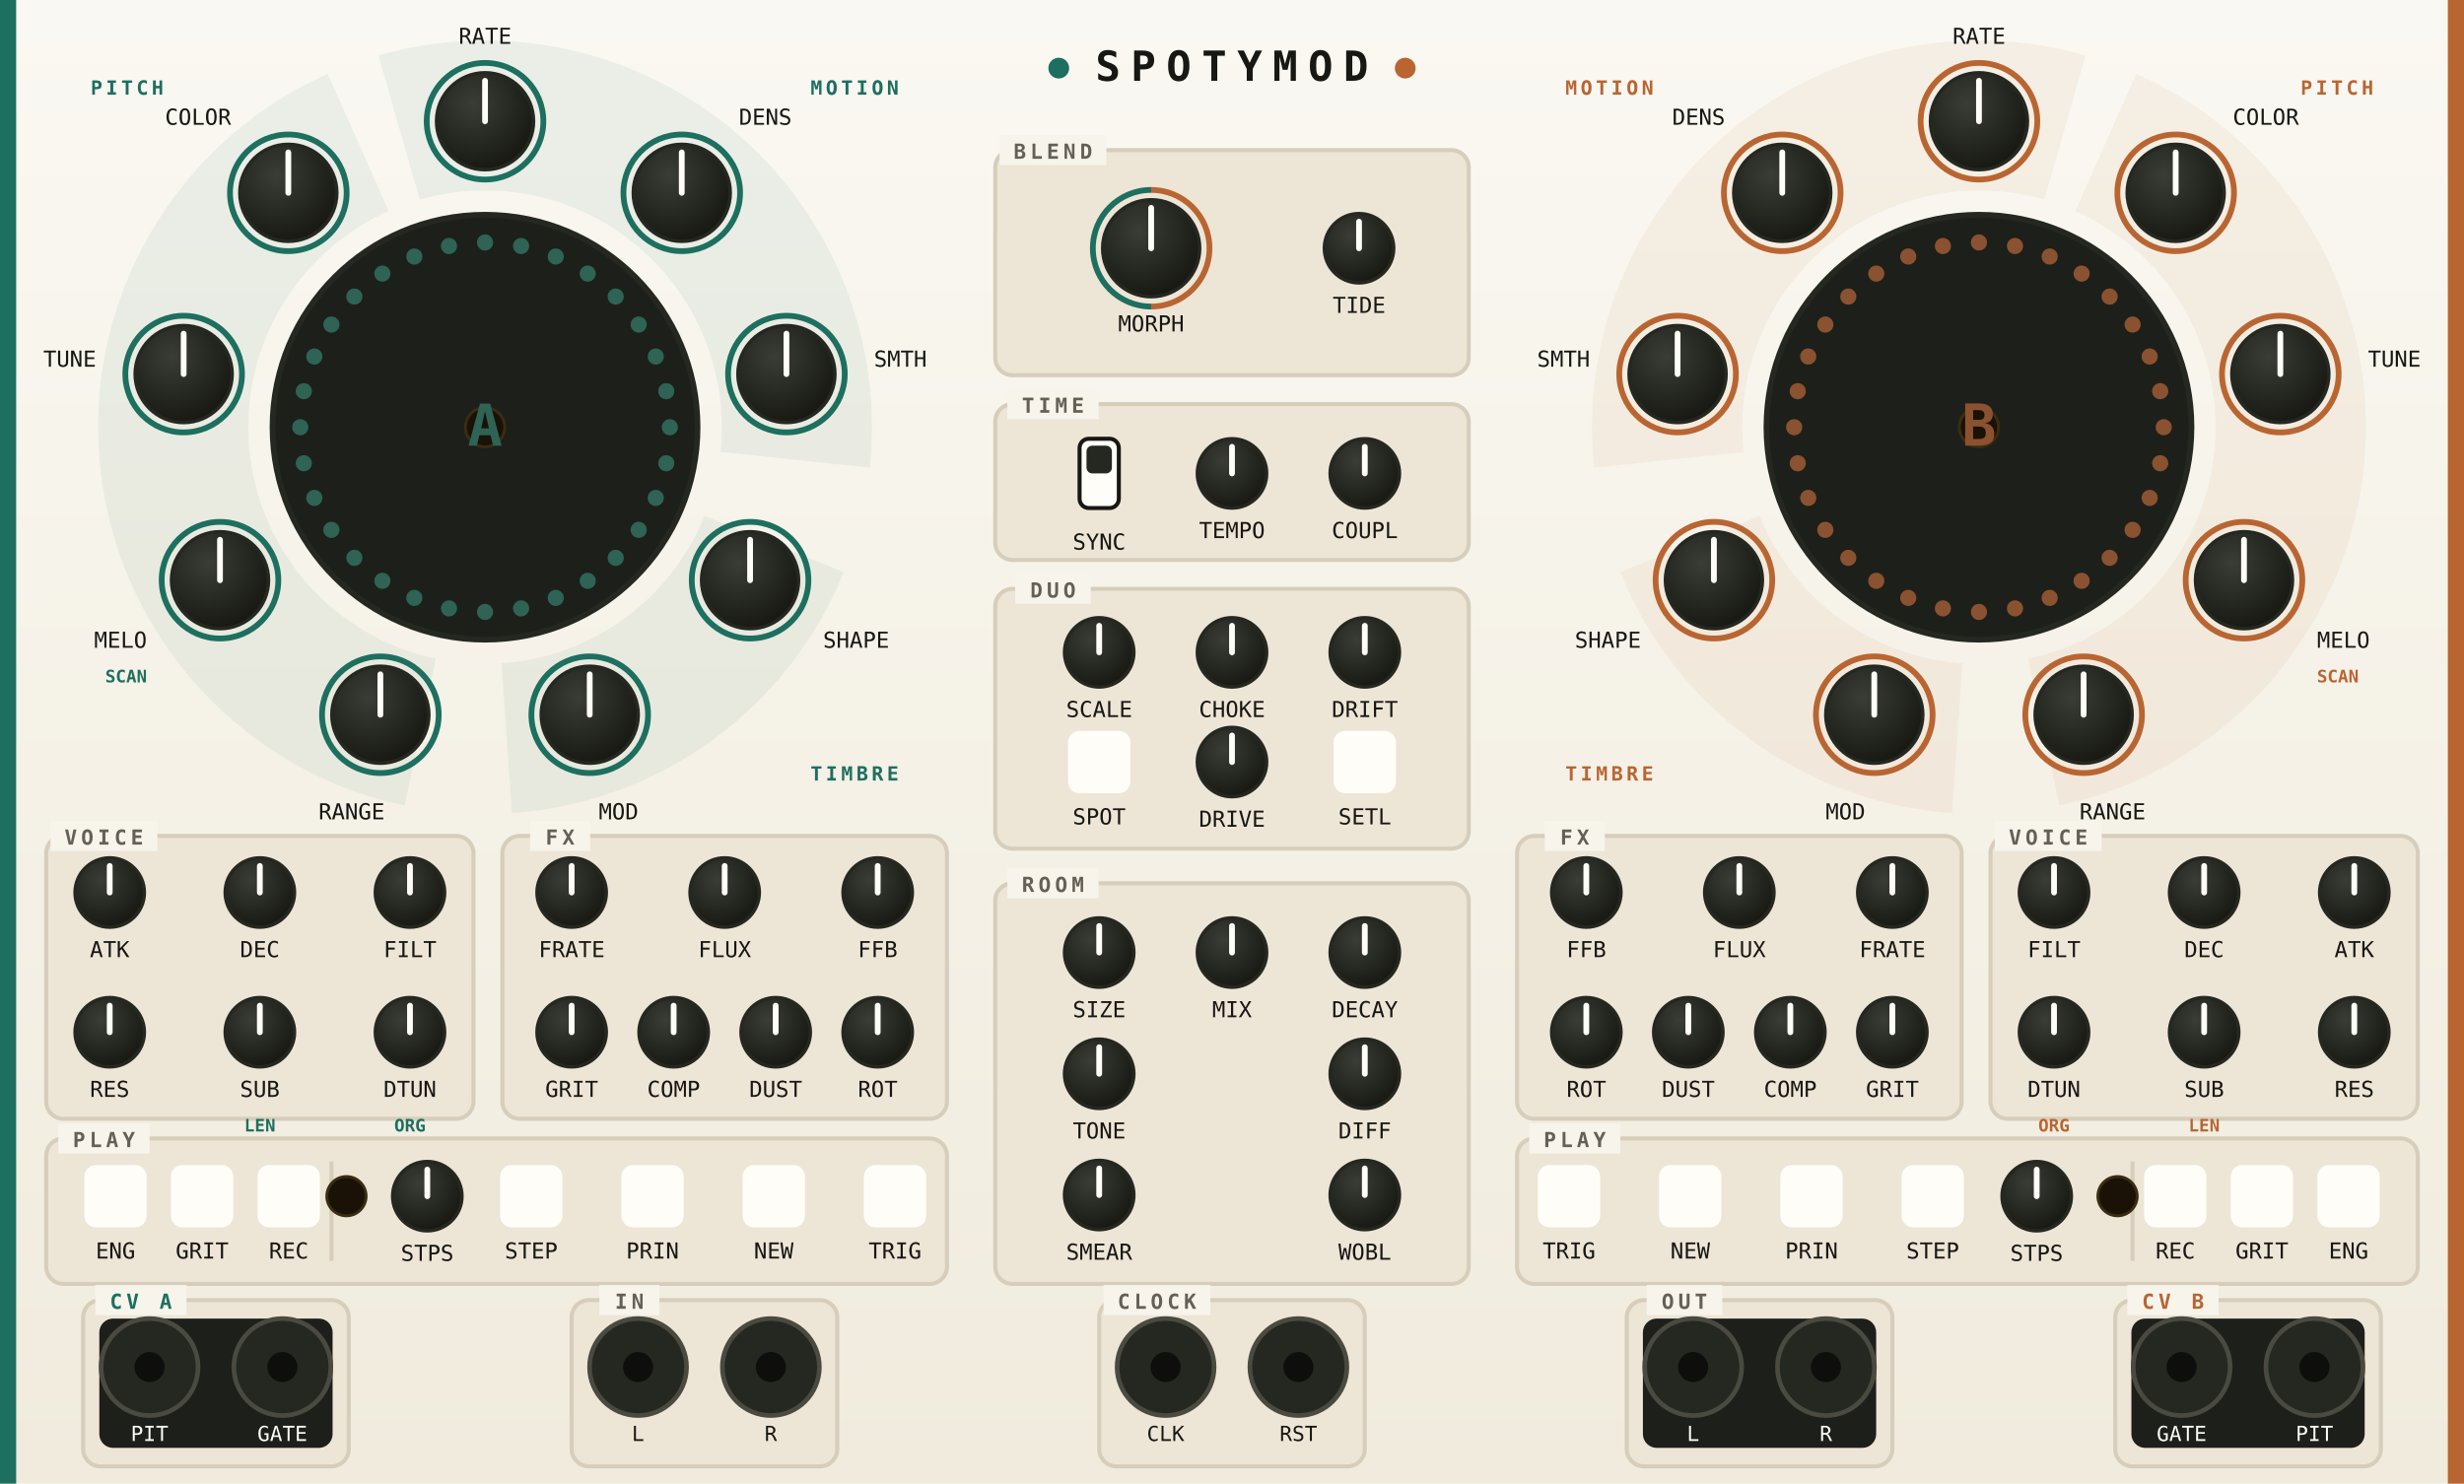
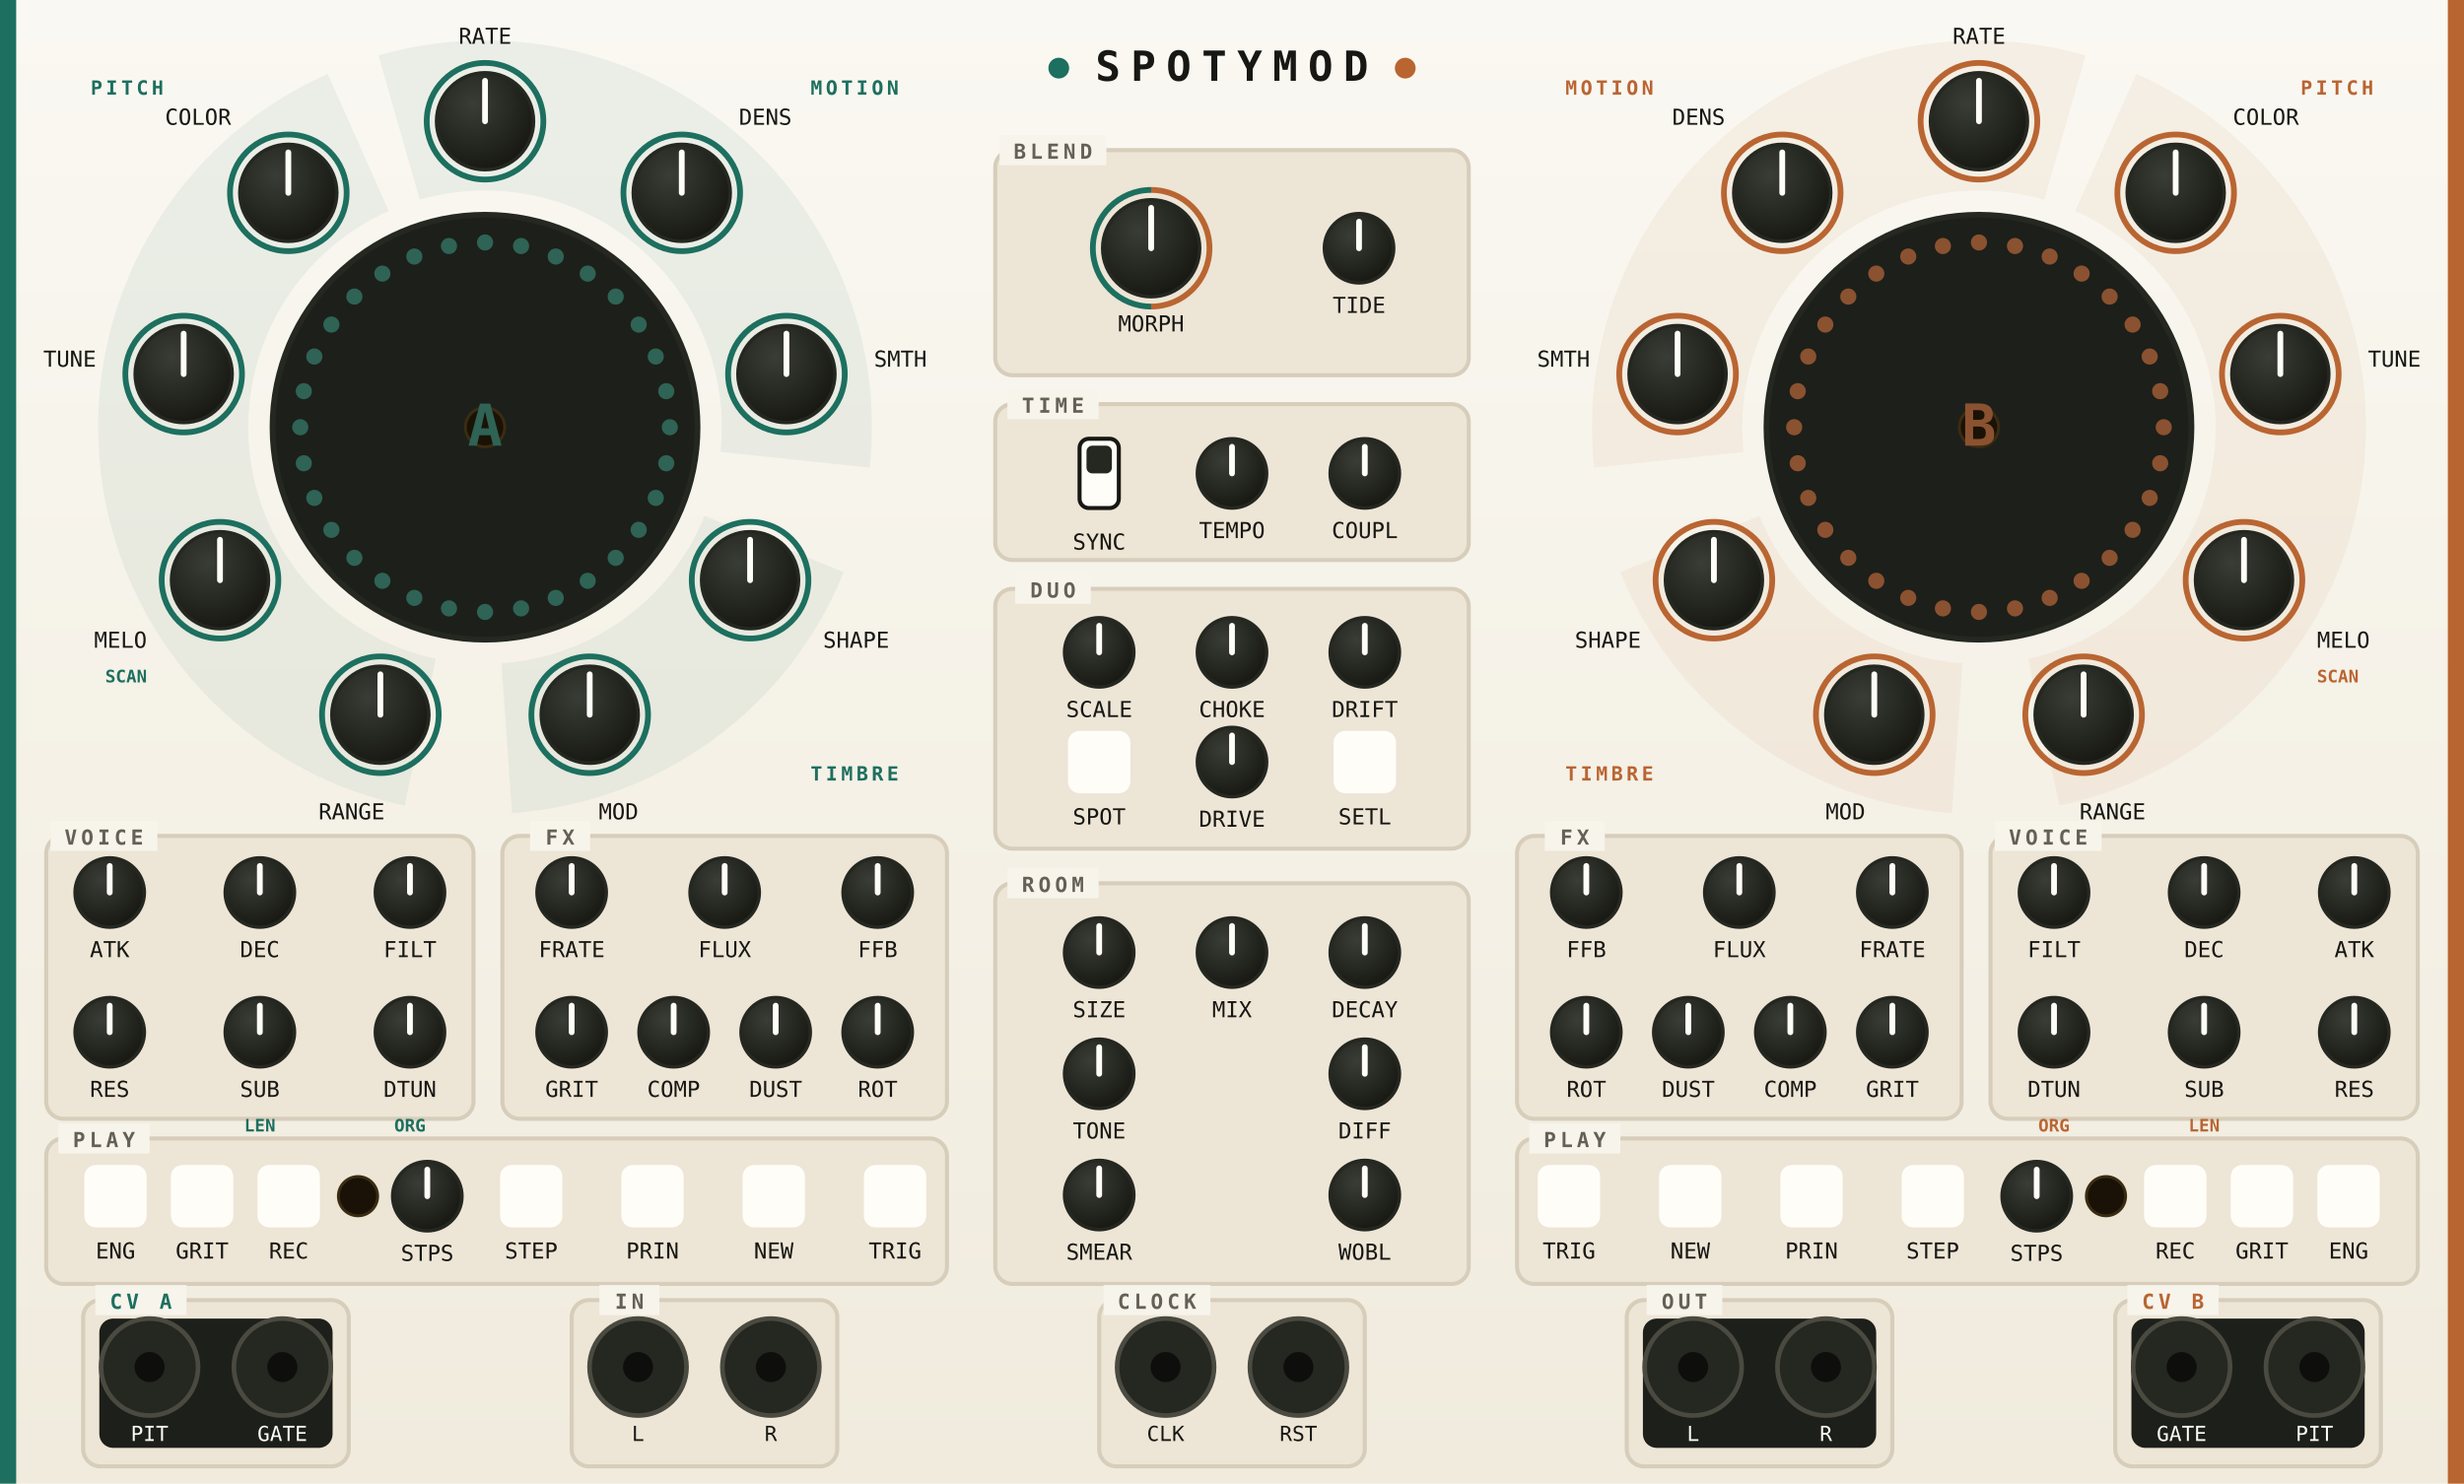
<svg xmlns="http://www.w3.org/2000/svg" width="213.360mm" height="128.500mm" viewBox="0 0 213.360 128.500">
  <defs>
    <radialGradient id="knobCap" cx="38%" cy="32%" r="75%">
      <stop offset="0%" stop-color="#3a3d35" />
      <stop offset="55%" stop-color="#252721" />
      <stop offset="100%" stop-color="#15160f" />
    </radialGradient>
    <linearGradient id="plate" x1="0" y1="0" x2="0" y2="1">
      <stop offset="0%" stop-color="#faf8f2" />
      <stop offset="100%" stop-color="#f0ebdd" />
    </linearGradient>
  </defs>
  <rect x="0" y="0" width="213.360" height="128.500" fill="url(#plate)" />
  <rect x="0" y="0" width="1.4" height="128.500" fill="#1d6f5f" />
  <rect x="211.960" y="0" width="1.4" height="128.500" fill="#b96532" />
  <path d="M 32.766 4.798 A 33.500 33.500 0 0 1 75.316 40.502 L 62.388 39.143 A 20.500 20.500 0 0 0 36.349 17.294 Z" fill="#1d6f5f" opacity="0.07" />
  <path d="M 73.061 49.549 A 33.500 33.500 0 0 1 44.337 70.418 L 43.430 57.450 A 20.500 20.500 0 0 0 61.007 44.679 Z" fill="#1d6f5f" opacity="0.07" />
  <path d="M 35.035 69.768 A 33.500 33.500 0 0 1 28.374 6.396 L 33.662 18.272 A 20.500 20.500 0 0 0 37.738 57.052 Z" fill="#1d6f5f" opacity="0.07" />
  <path d="M 138.044 40.502 A 33.500 33.500 0 0 1 180.594 4.798 L 177.011 17.294 A 20.500 20.500 0 0 0 150.972 39.143 Z" fill="#b96532" opacity="0.07" />
  <path d="M 169.023 70.418 A 33.500 33.500 0 0 1 140.299 49.549 L 152.353 44.679 A 20.500 20.500 0 0 0 169.930 57.450 Z" fill="#b96532" opacity="0.07" />
  <path d="M 184.986 6.396 A 33.500 33.500 0 0 1 178.325 69.768 L 175.622 57.052 A 20.500 20.500 0 0 0 179.698 18.272 Z" fill="#b96532" opacity="0.07" />
  <circle cx="42.000" cy="37.000" r="18.400" fill="#1d1f1a" stroke="#252721" stroke-width="0.5" />
  <circle cx="42.000" cy="21.000" r="0.7" fill="#2e6355" />
  <circle cx="45.121" cy="21.307" r="0.7" fill="#2e6355" />
  <circle cx="48.123" cy="22.218" r="0.7" fill="#2e6355" />
  <circle cx="50.889" cy="23.696" r="0.7" fill="#2e6355" />
  <circle cx="53.314" cy="25.686" r="0.7" fill="#2e6355" />
  <circle cx="55.304" cy="28.111" r="0.7" fill="#2e6355" />
  <circle cx="56.782" cy="30.877" r="0.7" fill="#2e6355" />
  <circle cx="57.693" cy="33.879" r="0.7" fill="#2e6355" />
  <circle cx="58.000" cy="37.000" r="0.7" fill="#2e6355" />
  <circle cx="57.693" cy="40.121" r="0.7" fill="#2e6355" />
  <circle cx="56.782" cy="43.123" r="0.7" fill="#2e6355" />
  <circle cx="55.304" cy="45.889" r="0.7" fill="#2e6355" />
  <circle cx="53.314" cy="48.314" r="0.7" fill="#2e6355" />
  <circle cx="50.889" cy="50.304" r="0.7" fill="#2e6355" />
  <circle cx="48.123" cy="51.782" r="0.7" fill="#2e6355" />
  <circle cx="45.121" cy="52.693" r="0.7" fill="#2e6355" />
  <circle cx="42.000" cy="53.000" r="0.7" fill="#2e6355" />
  <circle cx="38.879" cy="52.693" r="0.7" fill="#2e6355" />
  <circle cx="35.877" cy="51.782" r="0.7" fill="#2e6355" />
  <circle cx="33.111" cy="50.304" r="0.7" fill="#2e6355" />
  <circle cx="30.686" cy="48.314" r="0.7" fill="#2e6355" />
  <circle cx="28.696" cy="45.889" r="0.7" fill="#2e6355" />
  <circle cx="27.218" cy="43.123" r="0.7" fill="#2e6355" />
  <circle cx="26.307" cy="40.121" r="0.7" fill="#2e6355" />
  <circle cx="26.000" cy="37.000" r="0.7" fill="#2e6355" />
  <circle cx="26.307" cy="33.879" r="0.7" fill="#2e6355" />
  <circle cx="27.218" cy="30.877" r="0.7" fill="#2e6355" />
  <circle cx="28.696" cy="28.111" r="0.7" fill="#2e6355" />
  <circle cx="30.686" cy="25.686" r="0.7" fill="#2e6355" />
  <circle cx="33.111" cy="23.696" r="0.7" fill="#2e6355" />
  <circle cx="35.877" cy="22.218" r="0.7" fill="#2e6355" />
  <circle cx="38.879" cy="21.307" r="0.7" fill="#2e6355" />
  <circle cx="171.360" cy="37.000" r="18.400" fill="#1d1f1a" stroke="#252721" stroke-width="0.5" />
  <circle cx="171.360" cy="21.000" r="0.7" fill="#8a5230" />
  <circle cx="174.481" cy="21.307" r="0.7" fill="#8a5230" />
  <circle cx="177.483" cy="22.218" r="0.7" fill="#8a5230" />
  <circle cx="180.249" cy="23.696" r="0.7" fill="#8a5230" />
  <circle cx="182.674" cy="25.686" r="0.7" fill="#8a5230" />
  <circle cx="184.664" cy="28.111" r="0.7" fill="#8a5230" />
  <circle cx="186.142" cy="30.877" r="0.7" fill="#8a5230" />
  <circle cx="187.053" cy="33.879" r="0.7" fill="#8a5230" />
  <circle cx="187.360" cy="37.000" r="0.7" fill="#8a5230" />
  <circle cx="187.053" cy="40.121" r="0.7" fill="#8a5230" />
  <circle cx="186.142" cy="43.123" r="0.7" fill="#8a5230" />
  <circle cx="184.664" cy="45.889" r="0.7" fill="#8a5230" />
  <circle cx="182.674" cy="48.314" r="0.7" fill="#8a5230" />
  <circle cx="180.249" cy="50.304" r="0.7" fill="#8a5230" />
  <circle cx="177.483" cy="51.782" r="0.7" fill="#8a5230" />
  <circle cx="174.481" cy="52.693" r="0.7" fill="#8a5230" />
  <circle cx="171.360" cy="53.000" r="0.7" fill="#8a5230" />
  <circle cx="168.239" cy="52.693" r="0.7" fill="#8a5230" />
  <circle cx="165.237" cy="51.782" r="0.7" fill="#8a5230" />
  <circle cx="162.471" cy="50.304" r="0.7" fill="#8a5230" />
  <circle cx="160.046" cy="48.314" r="0.7" fill="#8a5230" />
  <circle cx="158.056" cy="45.889" r="0.7" fill="#8a5230" />
  <circle cx="156.578" cy="43.123" r="0.7" fill="#8a5230" />
  <circle cx="155.667" cy="40.121" r="0.7" fill="#8a5230" />
  <circle cx="155.360" cy="37.000" r="0.7" fill="#8a5230" />
  <circle cx="155.667" cy="33.879" r="0.7" fill="#8a5230" />
  <circle cx="156.578" cy="30.877" r="0.7" fill="#8a5230" />
  <circle cx="158.056" cy="28.111" r="0.7" fill="#8a5230" />
  <circle cx="160.046" cy="25.686" r="0.7" fill="#8a5230" />
  <circle cx="162.471" cy="23.696" r="0.7" fill="#8a5230" />
  <circle cx="165.237" cy="22.218" r="0.7" fill="#8a5230" />
  <circle cx="168.239" cy="21.307" r="0.7" fill="#8a5230" />
  <rect x="4.000" y="72.400" width="37.000" height="24.500" rx="1.5" fill="#ede5d6" stroke="#d7cdbb" stroke-width="0.35" />
  <rect x="4.375" y="71.100" width="9.250" height="2.6" fill="#f7f4ec" />
  <rect x="43.500" y="72.400" width="38.500" height="24.500" rx="1.5" fill="#ede5d6" stroke="#d7cdbb" stroke-width="0.35" />
  <rect x="45.900" y="71.100" width="5.200" height="2.6" fill="#f7f4ec" />
  <rect x="4.000" y="98.600" width="78.000" height="12.600" rx="1.5" fill="#ede5d6" stroke="#d7cdbb" stroke-width="0.35" />
  <rect x="5.050" y="97.300" width="7.900" height="2.6" fill="#f7f4ec" />
  <rect x="172.360" y="72.400" width="37.000" height="24.500" rx="1.5" fill="#ede5d6" stroke="#d7cdbb" stroke-width="0.35" />
  <rect x="172.735" y="71.100" width="9.250" height="2.6" fill="#f7f4ec" />
  <rect x="131.360" y="72.400" width="38.500" height="24.500" rx="1.5" fill="#ede5d6" stroke="#d7cdbb" stroke-width="0.35" />
  <rect x="133.760" y="71.100" width="5.200" height="2.6" fill="#f7f4ec" />
  <rect x="131.360" y="98.600" width="78.000" height="12.600" rx="1.5" fill="#ede5d6" stroke="#d7cdbb" stroke-width="0.35" />
  <rect x="132.410" y="97.300" width="7.900" height="2.6" fill="#f7f4ec" />
  <rect x="86.180" y="13.000" width="41.000" height="19.500" rx="1.5" fill="#ede5d6" stroke="#d7cdbb" stroke-width="0.35" />
  <rect x="86.555" y="11.700" width="9.250" height="2.6" fill="#f7f4ec" />
  <rect x="86.180" y="35.000" width="41.000" height="13.500" rx="1.5" fill="#ede5d6" stroke="#d7cdbb" stroke-width="0.35" />
  <rect x="87.230" y="33.700" width="7.900" height="2.6" fill="#f7f4ec" />
  <rect x="86.180" y="51.000" width="41.000" height="22.500" rx="1.5" fill="#ede5d6" stroke="#d7cdbb" stroke-width="0.35" />
  <rect x="87.905" y="49.700" width="6.550" height="2.6" fill="#f7f4ec" />
  <rect x="86.180" y="76.500" width="41.000" height="34.700" rx="1.5" fill="#ede5d6" stroke="#d7cdbb" stroke-width="0.35" />
  <rect x="87.230" y="75.200" width="7.900" height="2.6" fill="#f7f4ec" />
  <rect x="7.200" y="112.600" width="23.000" height="14.400" rx="1.5" fill="#ede5d6" stroke="#d7cdbb" stroke-width="0.35" />
  <rect x="8.250" y="111.300" width="7.900" height="2.6" fill="#f7f4ec" />
  <rect x="49.500" y="112.600" width="23.000" height="14.400" rx="1.5" fill="#ede5d6" stroke="#d7cdbb" stroke-width="0.35" />
  <rect x="51.900" y="111.300" width="5.200" height="2.6" fill="#f7f4ec" />
  <rect x="95.180" y="112.600" width="23.000" height="14.400" rx="1.5" fill="#ede5d6" stroke="#d7cdbb" stroke-width="0.35" />
  <rect x="95.555" y="111.300" width="9.250" height="2.6" fill="#f7f4ec" />
  <rect x="140.860" y="112.600" width="23.000" height="14.400" rx="1.5" fill="#ede5d6" stroke="#d7cdbb" stroke-width="0.35" />
  <rect x="142.585" y="111.300" width="6.550" height="2.6" fill="#f7f4ec" />
  <rect x="183.160" y="112.600" width="23.000" height="14.400" rx="1.5" fill="#ede5d6" stroke="#d7cdbb" stroke-width="0.35" />
  <rect x="184.210" y="111.300" width="7.900" height="2.6" fill="#f7f4ec" />
  <rect x="8.600" y="114.200" width="20.200" height="11.200" rx="1.2" fill="#1d1f1a" />
  <rect x="142.260" y="114.200" width="20.200" height="11.200" rx="1.2" fill="#1d1f1a" />
  <rect x="184.560" y="114.200" width="20.200" height="11.200" rx="1.2" fill="#1d1f1a" />
-   <line x1="28.700" y1="100.6" x2="28.700" y2="109.2" stroke="#d7cdbb" stroke-width="0.35" />
-   <line x1="184.660" y1="100.6" x2="184.660" y2="109.2" stroke="#d7cdbb" stroke-width="0.35" />
  <circle cx="91.680" cy="5.9" r="0.9" fill="#1d6f5f" />
  <circle cx="121.680" cy="5.9" r="0.9" fill="#b96532" />
  <circle cx="42.000" cy="10.500" r="5.050" fill="none" stroke="#1d6f5f" stroke-width="0.5" />
  <circle cx="42.000" cy="10.500" r="4.200" fill="url(#knobCap)" stroke="#252721" stroke-width="0.3" />
  <line x1="42.000" y1="10.500" x2="42.000" y2="7.000" stroke="#fffdf7" stroke-width="0.5" stroke-linecap="round" />
  <text x="42.000" y="3.800" fill="#171713" text-anchor="middle" font-family="monospace" font-size="1.9">RATE</text>
  <circle cx="64.950" cy="50.250" r="5.050" fill="none" stroke="#1d6f5f" stroke-width="0.5" />
  <circle cx="64.950" cy="50.250" r="4.200" fill="url(#knobCap)" stroke="#252721" stroke-width="0.3" />
  <line x1="64.950" y1="50.250" x2="64.950" y2="46.750" stroke="#fffdf7" stroke-width="0.5" stroke-linecap="round" />
  <text x="71.272" y="56.100" fill="#171713" text-anchor="start" font-family="monospace" font-size="1.9">SHAPE</text>
  <circle cx="59.034" cy="16.700" r="5.050" fill="none" stroke="#1d6f5f" stroke-width="0.5" />
  <circle cx="59.034" cy="16.700" r="4.200" fill="url(#knobCap)" stroke="#252721" stroke-width="0.3" />
  <line x1="59.034" y1="16.700" x2="59.034" y2="13.200" stroke="#fffdf7" stroke-width="0.5" stroke-linecap="round" />
  <text x="63.983" y="10.801" fill="#171713" text-anchor="start" font-family="monospace" font-size="1.9">DENS</text>
  <circle cx="68.097" cy="32.398" r="5.050" fill="none" stroke="#1d6f5f" stroke-width="0.5" />
  <circle cx="68.097" cy="32.398" r="4.200" fill="url(#knobCap)" stroke="#252721" stroke-width="0.3" />
  <line x1="68.097" y1="32.398" x2="68.097" y2="28.898" stroke="#fffdf7" stroke-width="0.5" stroke-linecap="round" />
  <text x="75.680" y="31.761" fill="#171713" text-anchor="start" font-family="monospace" font-size="1.9">SMTH</text>
  <circle cx="32.936" cy="61.902" r="5.050" fill="none" stroke="#1d6f5f" stroke-width="0.5" />
  <circle cx="32.936" cy="61.902" r="4.200" fill="url(#knobCap)" stroke="#252721" stroke-width="0.3" />
  <line x1="32.936" y1="61.902" x2="32.936" y2="58.402" stroke="#fffdf7" stroke-width="0.5" stroke-linecap="round" />
  <text x="30.440" y="70.962" fill="#171713" text-anchor="middle" font-family="monospace" font-size="1.9">RANGE</text>
  <circle cx="19.050" cy="50.250" r="5.050" fill="none" stroke="#1d6f5f" stroke-width="0.5" />
  <circle cx="19.050" cy="50.250" r="4.200" fill="url(#knobCap)" stroke="#252721" stroke-width="0.3" />
  <line x1="19.050" y1="50.250" x2="19.050" y2="46.750" stroke="#fffdf7" stroke-width="0.5" stroke-linecap="round" />
  <text x="12.728" y="56.100" fill="#171713" text-anchor="end" font-family="monospace" font-size="1.9">MELO</text>
  <circle cx="51.064" cy="61.902" r="5.050" fill="none" stroke="#1d6f5f" stroke-width="0.5" />
  <circle cx="51.064" cy="61.902" r="4.200" fill="url(#knobCap)" stroke="#252721" stroke-width="0.3" />
  <line x1="51.064" y1="61.902" x2="51.064" y2="58.402" stroke="#fffdf7" stroke-width="0.5" stroke-linecap="round" />
  <text x="53.560" y="70.962" fill="#171713" text-anchor="middle" font-family="monospace" font-size="1.9">MOD</text>
  <circle cx="15.903" cy="32.398" r="5.050" fill="none" stroke="#1d6f5f" stroke-width="0.5" />
  <circle cx="15.903" cy="32.398" r="4.200" fill="url(#knobCap)" stroke="#252721" stroke-width="0.3" />
  <line x1="15.903" y1="32.398" x2="15.903" y2="28.898" stroke="#fffdf7" stroke-width="0.5" stroke-linecap="round" />
  <text x="8.320" y="31.761" fill="#171713" text-anchor="end" font-family="monospace" font-size="1.9">TUNE</text>
  <circle cx="9.500" cy="77.300" r="3.000" fill="url(#knobCap)" stroke="#252721" stroke-width="0.3" />
  <line x1="9.500" y1="77.300" x2="9.500" y2="75.000" stroke="#fffdf7" stroke-width="0.5" stroke-linecap="round" />
  <text x="9.500" y="82.900" fill="#171713" text-anchor="middle" font-family="monospace" font-size="1.9">ATK</text>
  <circle cx="22.500" cy="77.300" r="3.000" fill="url(#knobCap)" stroke="#252721" stroke-width="0.3" />
  <line x1="22.500" y1="77.300" x2="22.500" y2="75.000" stroke="#fffdf7" stroke-width="0.5" stroke-linecap="round" />
  <text x="22.500" y="82.900" fill="#171713" text-anchor="middle" font-family="monospace" font-size="1.9">DEC</text>
  <circle cx="9.500" cy="89.400" r="3.000" fill="url(#knobCap)" stroke="#252721" stroke-width="0.3" />
  <line x1="9.500" y1="89.400" x2="9.500" y2="87.100" stroke="#fffdf7" stroke-width="0.5" stroke-linecap="round" />
  <text x="9.500" y="95.000" fill="#171713" text-anchor="middle" font-family="monospace" font-size="1.9">RES</text>
  <circle cx="22.500" cy="89.400" r="3.000" fill="url(#knobCap)" stroke="#252721" stroke-width="0.3" />
  <line x1="22.500" y1="89.400" x2="22.500" y2="87.100" stroke="#fffdf7" stroke-width="0.5" stroke-linecap="round" />
  <text x="22.500" y="95.000" fill="#171713" text-anchor="middle" font-family="monospace" font-size="1.9">SUB</text>
  <circle cx="35.500" cy="89.400" r="3.000" fill="url(#knobCap)" stroke="#252721" stroke-width="0.3" />
  <line x1="35.500" y1="89.400" x2="35.500" y2="87.100" stroke="#fffdf7" stroke-width="0.5" stroke-linecap="round" />
  <text x="35.500" y="95.000" fill="#171713" text-anchor="middle" font-family="monospace" font-size="1.9">DTUN</text>
  <circle cx="62.750" cy="77.300" r="3.000" fill="url(#knobCap)" stroke="#252721" stroke-width="0.3" />
  <line x1="62.750" y1="77.300" x2="62.750" y2="75.000" stroke="#fffdf7" stroke-width="0.5" stroke-linecap="round" />
  <text x="62.750" y="82.900" fill="#171713" text-anchor="middle" font-family="monospace" font-size="1.9">FLUX</text>
  <circle cx="49.500" cy="89.400" r="3.000" fill="url(#knobCap)" stroke="#252721" stroke-width="0.3" />
  <line x1="49.500" y1="89.400" x2="49.500" y2="87.100" stroke="#fffdf7" stroke-width="0.5" stroke-linecap="round" />
  <text x="49.500" y="95.000" fill="#171713" text-anchor="middle" font-family="monospace" font-size="1.9">GRIT</text>
  <circle cx="58.333" cy="89.400" r="3.000" fill="url(#knobCap)" stroke="#252721" stroke-width="0.3" />
  <line x1="58.333" y1="89.400" x2="58.333" y2="87.100" stroke="#fffdf7" stroke-width="0.5" stroke-linecap="round" />
  <text x="58.333" y="95.000" fill="#171713" text-anchor="middle" font-family="monospace" font-size="1.9">COMP</text>
  <circle cx="37.000" cy="103.600" r="3.000" fill="url(#knobCap)" stroke="#252721" stroke-width="0.3" />
  <line x1="37.000" y1="103.600" x2="37.000" y2="101.300" stroke="#fffdf7" stroke-width="0.5" stroke-linecap="round" />
  <text x="37.000" y="109.200" fill="#171713" text-anchor="middle" font-family="monospace" font-size="1.9">STPS</text>
  <rect x="7.300" y="100.900" width="5.400" height="5.400" rx="1.0" fill="#fffdf7" />
  <text x="10.000" y="109.000" fill="#171713" text-anchor="middle" font-family="monospace" font-size="1.9">ENG</text>
  <rect x="14.800" y="100.900" width="5.400" height="5.400" rx="1.0" fill="#fffdf7" />
  <text x="17.500" y="109.000" fill="#171713" text-anchor="middle" font-family="monospace" font-size="1.9">GRIT</text>
  <rect x="43.300" y="100.900" width="5.400" height="5.400" rx="1.0" fill="#fffdf7" />
  <text x="46.000" y="109.000" fill="#171713" text-anchor="middle" font-family="monospace" font-size="1.9">STEP</text>
  <rect x="53.800" y="100.900" width="5.400" height="5.400" rx="1.0" fill="#fffdf7" />
  <text x="56.500" y="109.000" fill="#171713" text-anchor="middle" font-family="monospace" font-size="1.9">PRIN</text>
  <rect x="64.300" y="100.900" width="5.400" height="5.400" rx="1.0" fill="#fffdf7" />
  <text x="67.000" y="109.000" fill="#171713" text-anchor="middle" font-family="monospace" font-size="1.9">NEW</text>
  <rect x="74.800" y="100.900" width="5.400" height="5.400" rx="1.0" fill="#fffdf7" />
  <text x="77.500" y="109.000" fill="#171713" text-anchor="middle" font-family="monospace" font-size="1.9">TRIG</text>
  <circle cx="171.360" cy="10.500" r="5.050" fill="none" stroke="#b96532" stroke-width="0.5" />
  <circle cx="171.360" cy="10.500" r="4.200" fill="url(#knobCap)" stroke="#252721" stroke-width="0.3" />
  <line x1="171.360" y1="10.500" x2="171.360" y2="7.000" stroke="#fffdf7" stroke-width="0.5" stroke-linecap="round" />
  <text x="171.360" y="3.800" fill="#171713" text-anchor="middle" font-family="monospace" font-size="1.9">RATE</text>
  <circle cx="148.410" cy="50.250" r="5.050" fill="none" stroke="#b96532" stroke-width="0.5" />
  <circle cx="148.410" cy="50.250" r="4.200" fill="url(#knobCap)" stroke="#252721" stroke-width="0.3" />
  <line x1="148.410" y1="50.250" x2="148.410" y2="46.750" stroke="#fffdf7" stroke-width="0.5" stroke-linecap="round" />
  <text x="142.088" y="56.100" fill="#171713" text-anchor="end" font-family="monospace" font-size="1.9">SHAPE</text>
  <circle cx="154.326" cy="16.700" r="5.050" fill="none" stroke="#b96532" stroke-width="0.5" />
  <circle cx="154.326" cy="16.700" r="4.200" fill="url(#knobCap)" stroke="#252721" stroke-width="0.3" />
  <line x1="154.326" y1="16.700" x2="154.326" y2="13.200" stroke="#fffdf7" stroke-width="0.5" stroke-linecap="round" />
  <text x="149.377" y="10.801" fill="#171713" text-anchor="end" font-family="monospace" font-size="1.9">DENS</text>
  <circle cx="145.263" cy="32.398" r="5.050" fill="none" stroke="#b96532" stroke-width="0.5" />
  <circle cx="145.263" cy="32.398" r="4.200" fill="url(#knobCap)" stroke="#252721" stroke-width="0.3" />
  <line x1="145.263" y1="32.398" x2="145.263" y2="28.898" stroke="#fffdf7" stroke-width="0.5" stroke-linecap="round" />
  <text x="137.680" y="31.761" fill="#171713" text-anchor="end" font-family="monospace" font-size="1.9">SMTH</text>
  <circle cx="180.424" cy="61.902" r="5.050" fill="none" stroke="#b96532" stroke-width="0.5" />
  <circle cx="180.424" cy="61.902" r="4.200" fill="url(#knobCap)" stroke="#252721" stroke-width="0.3" />
  <line x1="180.424" y1="61.902" x2="180.424" y2="58.402" stroke="#fffdf7" stroke-width="0.5" stroke-linecap="round" />
  <text x="182.920" y="70.962" fill="#171713" text-anchor="middle" font-family="monospace" font-size="1.9">RANGE</text>
  <circle cx="194.310" cy="50.250" r="5.050" fill="none" stroke="#b96532" stroke-width="0.5" />
  <circle cx="194.310" cy="50.250" r="4.200" fill="url(#knobCap)" stroke="#252721" stroke-width="0.3" />
  <line x1="194.310" y1="50.250" x2="194.310" y2="46.750" stroke="#fffdf7" stroke-width="0.5" stroke-linecap="round" />
  <text x="200.632" y="56.100" fill="#171713" text-anchor="start" font-family="monospace" font-size="1.9">MELO</text>
  <circle cx="162.296" cy="61.902" r="5.050" fill="none" stroke="#b96532" stroke-width="0.5" />
  <circle cx="162.296" cy="61.902" r="4.200" fill="url(#knobCap)" stroke="#252721" stroke-width="0.3" />
  <line x1="162.296" y1="61.902" x2="162.296" y2="58.402" stroke="#fffdf7" stroke-width="0.5" stroke-linecap="round" />
  <text x="159.800" y="70.962" fill="#171713" text-anchor="middle" font-family="monospace" font-size="1.9">MOD</text>
  <circle cx="197.457" cy="32.398" r="5.050" fill="none" stroke="#b96532" stroke-width="0.5" />
  <circle cx="197.457" cy="32.398" r="4.200" fill="url(#knobCap)" stroke="#252721" stroke-width="0.3" />
  <line x1="197.457" y1="32.398" x2="197.457" y2="28.898" stroke="#fffdf7" stroke-width="0.5" stroke-linecap="round" />
  <text x="205.040" y="31.761" fill="#171713" text-anchor="start" font-family="monospace" font-size="1.9">TUNE</text>
  <circle cx="203.860" cy="77.300" r="3.000" fill="url(#knobCap)" stroke="#252721" stroke-width="0.3" />
  <line x1="203.860" y1="77.300" x2="203.860" y2="75.000" stroke="#fffdf7" stroke-width="0.5" stroke-linecap="round" />
  <text x="203.860" y="82.900" fill="#171713" text-anchor="middle" font-family="monospace" font-size="1.9">ATK</text>
  <circle cx="190.860" cy="77.300" r="3.000" fill="url(#knobCap)" stroke="#252721" stroke-width="0.3" />
  <line x1="190.860" y1="77.300" x2="190.860" y2="75.000" stroke="#fffdf7" stroke-width="0.5" stroke-linecap="round" />
  <text x="190.860" y="82.900" fill="#171713" text-anchor="middle" font-family="monospace" font-size="1.9">DEC</text>
  <circle cx="203.860" cy="89.400" r="3.000" fill="url(#knobCap)" stroke="#252721" stroke-width="0.3" />
  <line x1="203.860" y1="89.400" x2="203.860" y2="87.100" stroke="#fffdf7" stroke-width="0.5" stroke-linecap="round" />
  <text x="203.860" y="95.000" fill="#171713" text-anchor="middle" font-family="monospace" font-size="1.9">RES</text>
  <circle cx="190.860" cy="89.400" r="3.000" fill="url(#knobCap)" stroke="#252721" stroke-width="0.3" />
  <line x1="190.860" y1="89.400" x2="190.860" y2="87.100" stroke="#fffdf7" stroke-width="0.5" stroke-linecap="round" />
  <text x="190.860" y="95.000" fill="#171713" text-anchor="middle" font-family="monospace" font-size="1.9">SUB</text>
  <circle cx="177.860" cy="89.400" r="3.000" fill="url(#knobCap)" stroke="#252721" stroke-width="0.3" />
  <line x1="177.860" y1="89.400" x2="177.860" y2="87.100" stroke="#fffdf7" stroke-width="0.5" stroke-linecap="round" />
  <text x="177.860" y="95.000" fill="#171713" text-anchor="middle" font-family="monospace" font-size="1.9">DTUN</text>
  <circle cx="150.610" cy="77.300" r="3.000" fill="url(#knobCap)" stroke="#252721" stroke-width="0.3" />
  <line x1="150.610" y1="77.300" x2="150.610" y2="75.000" stroke="#fffdf7" stroke-width="0.5" stroke-linecap="round" />
  <text x="150.610" y="82.900" fill="#171713" text-anchor="middle" font-family="monospace" font-size="1.9">FLUX</text>
  <circle cx="163.860" cy="89.400" r="3.000" fill="url(#knobCap)" stroke="#252721" stroke-width="0.3" />
  <line x1="163.860" y1="89.400" x2="163.860" y2="87.100" stroke="#fffdf7" stroke-width="0.5" stroke-linecap="round" />
  <text x="163.860" y="95.000" fill="#171713" text-anchor="middle" font-family="monospace" font-size="1.9">GRIT</text>
  <circle cx="155.027" cy="89.400" r="3.000" fill="url(#knobCap)" stroke="#252721" stroke-width="0.3" />
  <line x1="155.027" y1="89.400" x2="155.027" y2="87.100" stroke="#fffdf7" stroke-width="0.5" stroke-linecap="round" />
  <text x="155.027" y="95.000" fill="#171713" text-anchor="middle" font-family="monospace" font-size="1.9">COMP</text>
  <circle cx="176.360" cy="103.600" r="3.000" fill="url(#knobCap)" stroke="#252721" stroke-width="0.3" />
  <line x1="176.360" y1="103.600" x2="176.360" y2="101.300" stroke="#fffdf7" stroke-width="0.5" stroke-linecap="round" />
  <text x="176.360" y="109.200" fill="#171713" text-anchor="middle" font-family="monospace" font-size="1.9">STPS</text>
  <rect x="200.660" y="100.900" width="5.400" height="5.400" rx="1.0" fill="#fffdf7" />
  <text x="203.360" y="109.000" fill="#171713" text-anchor="middle" font-family="monospace" font-size="1.9">ENG</text>
  <rect x="193.160" y="100.900" width="5.400" height="5.400" rx="1.0" fill="#fffdf7" />
  <text x="195.860" y="109.000" fill="#171713" text-anchor="middle" font-family="monospace" font-size="1.9">GRIT</text>
  <rect x="164.660" y="100.900" width="5.400" height="5.400" rx="1.0" fill="#fffdf7" />
  <text x="167.360" y="109.000" fill="#171713" text-anchor="middle" font-family="monospace" font-size="1.9">STEP</text>
  <rect x="154.160" y="100.900" width="5.400" height="5.400" rx="1.0" fill="#fffdf7" />
  <text x="156.860" y="109.000" fill="#171713" text-anchor="middle" font-family="monospace" font-size="1.9">PRIN</text>
  <rect x="143.660" y="100.900" width="5.400" height="5.400" rx="1.0" fill="#fffdf7" />
  <text x="146.360" y="109.000" fill="#171713" text-anchor="middle" font-family="monospace" font-size="1.9">NEW</text>
  <rect x="133.160" y="100.900" width="5.400" height="5.400" rx="1.0" fill="#fffdf7" />
  <text x="135.860" y="109.000" fill="#171713" text-anchor="middle" font-family="monospace" font-size="1.9">TRIG</text>
  <path d="M 99.680 16.450 A 5.050 5.050 0 0 0 99.680 26.550" fill="none" stroke="#1d6f5f" stroke-width="0.5" />
  <path d="M 99.680 16.450 A 5.050 5.050 0 0 1 99.680 26.550" fill="none" stroke="#b96532" stroke-width="0.5" />
  <circle cx="99.680" cy="21.500" r="4.200" fill="url(#knobCap)" stroke="#252721" stroke-width="0.3" />
  <line x1="99.680" y1="21.500" x2="99.680" y2="18.000" stroke="#fffdf7" stroke-width="0.5" stroke-linecap="round" />
  <text x="99.680" y="28.700" fill="#171713" text-anchor="middle" font-family="monospace" font-size="1.9">MORPH</text>
  <rect x="93.480" y="38.000" width="3.4" height="6.0" rx="0.8" fill="#fffdf7" stroke="#171713" stroke-width="0.35" />
  <rect x="94.080" y="38.600" width="2.2" height="2.4" rx="0.5" fill="#252721" />
  <text x="95.180" y="47.600" fill="#171713" text-anchor="middle" font-family="monospace" font-size="1.9">SYNC</text>
  <circle cx="106.680" cy="41.000" r="3.000" fill="url(#knobCap)" stroke="#252721" stroke-width="0.3" />
  <line x1="106.680" y1="41.000" x2="106.680" y2="38.700" stroke="#fffdf7" stroke-width="0.5" stroke-linecap="round" />
  <text x="106.680" y="46.600" fill="#171713" text-anchor="middle" font-family="monospace" font-size="1.9">TEMPO</text>
  <circle cx="118.180" cy="41.000" r="3.000" fill="url(#knobCap)" stroke="#252721" stroke-width="0.3" />
  <line x1="118.180" y1="41.000" x2="118.180" y2="38.700" stroke="#fffdf7" stroke-width="0.5" stroke-linecap="round" />
  <text x="118.180" y="46.600" fill="#171713" text-anchor="middle" font-family="monospace" font-size="1.9">COUPL</text>
  <circle cx="95.180" cy="56.500" r="3.000" fill="url(#knobCap)" stroke="#252721" stroke-width="0.3" />
  <line x1="95.180" y1="56.500" x2="95.180" y2="54.200" stroke="#fffdf7" stroke-width="0.5" stroke-linecap="round" />
  <text x="95.180" y="62.100" fill="#171713" text-anchor="middle" font-family="monospace" font-size="1.9">SCALE</text>
  <circle cx="118.180" cy="56.500" r="3.000" fill="url(#knobCap)" stroke="#252721" stroke-width="0.3" />
  <line x1="118.180" y1="56.500" x2="118.180" y2="54.200" stroke="#fffdf7" stroke-width="0.5" stroke-linecap="round" />
  <text x="118.180" y="62.100" fill="#171713" text-anchor="middle" font-family="monospace" font-size="1.9">DRIFT</text>
  <rect x="92.480" y="63.300" width="5.400" height="5.400" rx="1.0" fill="#fffdf7" />
  <text x="95.180" y="71.400" fill="#171713" text-anchor="middle" font-family="monospace" font-size="1.9">SPOT</text>
  <circle cx="106.680" cy="66.000" r="3.000" fill="url(#knobCap)" stroke="#252721" stroke-width="0.3" />
  <line x1="106.680" y1="66.000" x2="106.680" y2="63.700" stroke="#fffdf7" stroke-width="0.5" stroke-linecap="round" />
  <text x="106.680" y="71.600" fill="#171713" text-anchor="middle" font-family="monospace" font-size="1.9">DRIVE</text>
  <rect x="115.480" y="63.300" width="5.400" height="5.400" rx="1.0" fill="#fffdf7" />
  <text x="118.180" y="71.400" fill="#171713" text-anchor="middle" font-family="monospace" font-size="1.9">SETL</text>
  <circle cx="95.180" cy="82.500" r="3.000" fill="url(#knobCap)" stroke="#252721" stroke-width="0.3" />
  <line x1="95.180" y1="82.500" x2="95.180" y2="80.200" stroke="#fffdf7" stroke-width="0.5" stroke-linecap="round" />
  <text x="95.180" y="88.100" fill="#171713" text-anchor="middle" font-family="monospace" font-size="1.9">SIZE</text>
  <circle cx="118.180" cy="82.500" r="3.000" fill="url(#knobCap)" stroke="#252721" stroke-width="0.3" />
  <line x1="118.180" y1="82.500" x2="118.180" y2="80.200" stroke="#fffdf7" stroke-width="0.5" stroke-linecap="round" />
  <text x="118.180" y="88.100" fill="#171713" text-anchor="middle" font-family="monospace" font-size="1.9">DECAY</text>
  <circle cx="106.680" cy="82.500" r="3.000" fill="url(#knobCap)" stroke="#252721" stroke-width="0.3" />
  <line x1="106.680" y1="82.500" x2="106.680" y2="80.200" stroke="#fffdf7" stroke-width="0.5" stroke-linecap="round" />
  <text x="106.680" y="88.100" fill="#171713" text-anchor="middle" font-family="monospace" font-size="1.9">MIX</text>
  <circle cx="95.180" cy="93.000" r="3.000" fill="url(#knobCap)" stroke="#252721" stroke-width="0.3" />
  <line x1="95.180" y1="93.000" x2="95.180" y2="90.700" stroke="#fffdf7" stroke-width="0.5" stroke-linecap="round" />
  <text x="95.180" y="98.600" fill="#171713" text-anchor="middle" font-family="monospace" font-size="1.9">TONE</text>
  <circle cx="118.180" cy="93.000" r="3.000" fill="url(#knobCap)" stroke="#252721" stroke-width="0.3" />
  <line x1="118.180" y1="93.000" x2="118.180" y2="90.700" stroke="#fffdf7" stroke-width="0.5" stroke-linecap="round" />
  <text x="118.180" y="98.600" fill="#171713" text-anchor="middle" font-family="monospace" font-size="1.9">DIFF</text>
  <circle cx="95.180" cy="103.500" r="3.000" fill="url(#knobCap)" stroke="#252721" stroke-width="0.3" />
  <line x1="95.180" y1="103.500" x2="95.180" y2="101.200" stroke="#fffdf7" stroke-width="0.5" stroke-linecap="round" />
  <text x="95.180" y="109.100" fill="#171713" text-anchor="middle" font-family="monospace" font-size="1.9">SMEAR</text>
  <circle cx="118.180" cy="103.500" r="3.000" fill="url(#knobCap)" stroke="#252721" stroke-width="0.3" />
  <line x1="118.180" y1="103.500" x2="118.180" y2="101.200" stroke="#fffdf7" stroke-width="0.5" stroke-linecap="round" />
  <text x="118.180" y="109.100" fill="#171713" text-anchor="middle" font-family="monospace" font-size="1.9">WOBL</text>
  <circle cx="106.680" cy="56.500" r="3.000" fill="url(#knobCap)" stroke="#252721" stroke-width="0.3" />
  <line x1="106.680" y1="56.500" x2="106.680" y2="54.200" stroke="#fffdf7" stroke-width="0.5" stroke-linecap="round" />
  <text x="106.680" y="62.100" fill="#171713" text-anchor="middle" font-family="monospace" font-size="1.9">CHOKE</text>
  <circle cx="35.500" cy="77.300" r="3.000" fill="url(#knobCap)" stroke="#252721" stroke-width="0.3" />
  <line x1="35.500" y1="77.300" x2="35.500" y2="75.000" stroke="#fffdf7" stroke-width="0.5" stroke-linecap="round" />
  <text x="35.500" y="82.900" fill="#171713" text-anchor="middle" font-family="monospace" font-size="1.9">FILT</text>
  <circle cx="177.860" cy="77.300" r="3.000" fill="url(#knobCap)" stroke="#252721" stroke-width="0.3" />
  <line x1="177.860" y1="77.300" x2="177.860" y2="75.000" stroke="#fffdf7" stroke-width="0.5" stroke-linecap="round" />
  <text x="177.860" y="82.900" fill="#171713" text-anchor="middle" font-family="monospace" font-size="1.9">FILT</text>
  <circle cx="117.680" cy="21.500" r="3.000" fill="url(#knobCap)" stroke="#252721" stroke-width="0.3" />
  <line x1="117.680" y1="21.500" x2="117.680" y2="19.200" stroke="#fffdf7" stroke-width="0.5" stroke-linecap="round" />
  <text x="117.680" y="27.100" fill="#171713" text-anchor="middle" font-family="monospace" font-size="1.9">TIDE</text>
  <circle cx="49.500" cy="77.300" r="3.000" fill="url(#knobCap)" stroke="#252721" stroke-width="0.3" />
  <line x1="49.500" y1="77.300" x2="49.500" y2="75.000" stroke="#fffdf7" stroke-width="0.5" stroke-linecap="round" />
  <text x="49.500" y="82.900" fill="#171713" text-anchor="middle" font-family="monospace" font-size="1.9">FRATE</text>
  <circle cx="163.860" cy="77.300" r="3.000" fill="url(#knobCap)" stroke="#252721" stroke-width="0.3" />
  <line x1="163.860" y1="77.300" x2="163.860" y2="75.000" stroke="#fffdf7" stroke-width="0.5" stroke-linecap="round" />
  <text x="163.860" y="82.900" fill="#171713" text-anchor="middle" font-family="monospace" font-size="1.9">FRATE</text>
  <circle cx="76.000" cy="77.300" r="3.000" fill="url(#knobCap)" stroke="#252721" stroke-width="0.3" />
  <line x1="76.000" y1="77.300" x2="76.000" y2="75.000" stroke="#fffdf7" stroke-width="0.5" stroke-linecap="round" />
  <text x="76.000" y="82.900" fill="#171713" text-anchor="middle" font-family="monospace" font-size="1.9">FFB</text>
  <circle cx="137.360" cy="77.300" r="3.000" fill="url(#knobCap)" stroke="#252721" stroke-width="0.3" />
  <line x1="137.360" y1="77.300" x2="137.360" y2="75.000" stroke="#fffdf7" stroke-width="0.5" stroke-linecap="round" />
  <text x="137.360" y="82.900" fill="#171713" text-anchor="middle" font-family="monospace" font-size="1.9">FFB</text>
  <circle cx="24.966" cy="16.700" r="5.050" fill="none" stroke="#1d6f5f" stroke-width="0.5" />
  <circle cx="24.966" cy="16.700" r="4.200" fill="url(#knobCap)" stroke="#252721" stroke-width="0.3" />
  <line x1="24.966" y1="16.700" x2="24.966" y2="13.200" stroke="#fffdf7" stroke-width="0.5" stroke-linecap="round" />
  <text x="20.017" y="10.801" fill="#171713" text-anchor="end" font-family="monospace" font-size="1.9">COLOR</text>
  <circle cx="188.394" cy="16.700" r="5.050" fill="none" stroke="#b96532" stroke-width="0.5" />
  <circle cx="188.394" cy="16.700" r="4.200" fill="url(#knobCap)" stroke="#252721" stroke-width="0.3" />
  <line x1="188.394" y1="16.700" x2="188.394" y2="13.200" stroke="#fffdf7" stroke-width="0.5" stroke-linecap="round" />
  <text x="193.343" y="10.801" fill="#171713" text-anchor="start" font-family="monospace" font-size="1.9">COLOR</text>
  <circle cx="67.167" cy="89.400" r="3.000" fill="url(#knobCap)" stroke="#252721" stroke-width="0.3" />
  <line x1="67.167" y1="89.400" x2="67.167" y2="87.100" stroke="#fffdf7" stroke-width="0.5" stroke-linecap="round" />
  <text x="67.167" y="95.000" fill="#171713" text-anchor="middle" font-family="monospace" font-size="1.9">DUST</text>
  <circle cx="146.193" cy="89.400" r="3.000" fill="url(#knobCap)" stroke="#252721" stroke-width="0.3" />
  <line x1="146.193" y1="89.400" x2="146.193" y2="87.100" stroke="#fffdf7" stroke-width="0.5" stroke-linecap="round" />
  <text x="146.193" y="95.000" fill="#171713" text-anchor="middle" font-family="monospace" font-size="1.9">DUST</text>
  <circle cx="76.000" cy="89.400" r="3.000" fill="url(#knobCap)" stroke="#252721" stroke-width="0.3" />
  <line x1="76.000" y1="89.400" x2="76.000" y2="87.100" stroke="#fffdf7" stroke-width="0.5" stroke-linecap="round" />
  <text x="76.000" y="95.000" fill="#171713" text-anchor="middle" font-family="monospace" font-size="1.9">ROT</text>
  <circle cx="137.360" cy="89.400" r="3.000" fill="url(#knobCap)" stroke="#252721" stroke-width="0.3" />
  <line x1="137.360" y1="89.400" x2="137.360" y2="87.100" stroke="#fffdf7" stroke-width="0.5" stroke-linecap="round" />
  <text x="137.360" y="95.000" fill="#171713" text-anchor="middle" font-family="monospace" font-size="1.9">ROT</text>
  <rect x="22.300" y="100.900" width="5.400" height="5.400" rx="1.0" fill="#fffdf7" />
  <text x="25.000" y="109.000" fill="#171713" text-anchor="middle" font-family="monospace" font-size="1.9">REC</text>
  <rect x="185.660" y="100.900" width="5.400" height="5.400" rx="1.0" fill="#fffdf7" />
  <text x="188.360" y="109.000" fill="#171713" text-anchor="middle" font-family="monospace" font-size="1.9">REC</text>
  <circle cx="55.250" cy="118.400" r="4.200" fill="#252721" stroke="#4a4a40" stroke-width="0.4" />
  <circle cx="55.250" cy="118.400" r="1.3" fill="#0e0e0c" />
  <text x="55.250" y="124.800" fill="#171713" text-anchor="middle" font-family="monospace" font-size="1.8">L</text>
  <circle cx="66.750" cy="118.400" r="4.200" fill="#252721" stroke="#4a4a40" stroke-width="0.4" />
  <circle cx="66.750" cy="118.400" r="1.3" fill="#0e0e0c" />
  <text x="66.750" y="124.800" fill="#171713" text-anchor="middle" font-family="monospace" font-size="1.8">R</text>
  <circle cx="100.930" cy="118.400" r="4.200" fill="#252721" stroke="#4a4a40" stroke-width="0.4" />
  <circle cx="100.930" cy="118.400" r="1.3" fill="#0e0e0c" />
  <text x="100.930" y="124.800" fill="#171713" text-anchor="middle" font-family="monospace" font-size="1.8">CLK</text>
  <circle cx="112.430" cy="118.400" r="4.200" fill="#252721" stroke="#4a4a40" stroke-width="0.4" />
  <circle cx="112.430" cy="118.400" r="1.3" fill="#0e0e0c" />
  <text x="112.430" y="124.800" fill="#171713" text-anchor="middle" font-family="monospace" font-size="1.8">RST</text>
  <circle cx="146.610" cy="118.400" r="4.200" fill="#252721" stroke="#4a4a40" stroke-width="0.4" />
  <circle cx="146.610" cy="118.400" r="1.3" fill="#0e0e0c" />
  <text x="146.610" y="124.800" fill="#fffdf7" text-anchor="middle" font-family="monospace" font-size="1.8">L</text>
  <circle cx="158.110" cy="118.400" r="4.200" fill="#252721" stroke="#4a4a40" stroke-width="0.4" />
  <circle cx="158.110" cy="118.400" r="1.3" fill="#0e0e0c" />
  <text x="158.110" y="124.800" fill="#fffdf7" text-anchor="middle" font-family="monospace" font-size="1.8">R</text>
  <circle cx="12.950" cy="118.400" r="4.200" fill="#252721" stroke="#4a4a40" stroke-width="0.4" />
  <circle cx="12.950" cy="118.400" r="1.3" fill="#0e0e0c" />
  <text x="12.950" y="124.800" fill="#fffdf7" text-anchor="middle" font-family="monospace" font-size="1.8">PIT</text>
  <circle cx="24.450" cy="118.400" r="4.200" fill="#252721" stroke="#4a4a40" stroke-width="0.4" />
  <circle cx="24.450" cy="118.400" r="1.3" fill="#0e0e0c" />
  <text x="24.450" y="124.800" fill="#fffdf7" text-anchor="middle" font-family="monospace" font-size="1.8">GATE</text>
  <circle cx="200.410" cy="118.400" r="4.200" fill="#252721" stroke="#4a4a40" stroke-width="0.4" />
  <circle cx="200.410" cy="118.400" r="1.3" fill="#0e0e0c" />
  <text x="200.410" y="124.800" fill="#fffdf7" text-anchor="middle" font-family="monospace" font-size="1.8">PIT</text>
  <circle cx="188.910" cy="118.400" r="4.200" fill="#252721" stroke="#4a4a40" stroke-width="0.4" />
  <circle cx="188.910" cy="118.400" r="1.3" fill="#0e0e0c" />
  <text x="188.910" y="124.800" fill="#fffdf7" text-anchor="middle" font-family="monospace" font-size="1.8">GATE</text>
  <circle cx="42.000" cy="37.000" r="1.700" fill="#1a1206" stroke="#3a2c12" stroke-width="0.25" />
  <circle cx="171.360" cy="37.000" r="1.700" fill="#1a1206" stroke="#3a2c12" stroke-width="0.25" />
-   <circle cx="30.000" cy="103.600" r="1.700" fill="#1a1206" stroke="#3a2c12" stroke-width="0.25" />
-   <circle cx="183.360" cy="103.600" r="1.700" fill="#1a1206" stroke="#3a2c12" stroke-width="0.25" />
+   <circle cx="31.000" cy="103.600" r="1.700" fill="#1a1206" stroke="#3a2c12" stroke-width="0.25" />
+   <circle cx="182.360" cy="103.600" r="1.700" fill="#1a1206" stroke="#3a2c12" stroke-width="0.25" />
  <text x="42.000" y="38.600" fill="#2e6355" text-anchor="middle" font-family="monospace" font-size="5.0" letter-spacing="0.0" font-weight="bold">A</text>
  <text x="171.360" y="38.600" fill="#8a5230" text-anchor="middle" font-family="monospace" font-size="5.0" letter-spacing="0.0" font-weight="bold">B</text>
  <text x="106.680" y="7.000" fill="#171713" text-anchor="middle" font-family="monospace" font-size="3.6" letter-spacing="0.9" font-weight="bold">SPOTYMOD</text>
  <text x="74.000" y="8.200" fill="#1d6f5f" text-anchor="middle" font-family="monospace" font-size="1.7" letter-spacing="0.3" font-weight="bold">MOTION</text>
  <text x="74.000" y="67.600" fill="#1d6f5f" text-anchor="middle" font-family="monospace" font-size="1.7" letter-spacing="0.3" font-weight="bold">TIMBRE</text>
  <text x="11.000" y="8.200" fill="#1d6f5f" text-anchor="middle" font-family="monospace" font-size="1.7" letter-spacing="0.3" font-weight="bold">PITCH</text>
  <text x="139.360" y="8.200" fill="#b96532" text-anchor="middle" font-family="monospace" font-size="1.7" letter-spacing="0.3" font-weight="bold">MOTION</text>
  <text x="139.360" y="67.600" fill="#b96532" text-anchor="middle" font-family="monospace" font-size="1.7" letter-spacing="0.3" font-weight="bold">TIMBRE</text>
  <text x="202.360" y="8.200" fill="#b96532" text-anchor="middle" font-family="monospace" font-size="1.7" letter-spacing="0.3" font-weight="bold">PITCH</text>
  <text x="9.000" y="73.150" fill="#656056" text-anchor="middle" font-family="monospace" font-size="1.8" letter-spacing="0.35" font-weight="bold">VOICE</text>
  <text x="48.500" y="73.150" fill="#656056" text-anchor="middle" font-family="monospace" font-size="1.8" letter-spacing="0.35" font-weight="bold">FX</text>
  <text x="9.000" y="99.350" fill="#656056" text-anchor="middle" font-family="monospace" font-size="1.8" letter-spacing="0.35" font-weight="bold">PLAY</text>
  <text x="177.360" y="73.150" fill="#656056" text-anchor="middle" font-family="monospace" font-size="1.8" letter-spacing="0.35" font-weight="bold">VOICE</text>
  <text x="136.360" y="73.150" fill="#656056" text-anchor="middle" font-family="monospace" font-size="1.8" letter-spacing="0.35" font-weight="bold">FX</text>
  <text x="136.360" y="99.350" fill="#656056" text-anchor="middle" font-family="monospace" font-size="1.8" letter-spacing="0.35" font-weight="bold">PLAY</text>
  <text x="91.180" y="13.750" fill="#656056" text-anchor="middle" font-family="monospace" font-size="1.8" letter-spacing="0.35" font-weight="bold">BLEND</text>
  <text x="91.180" y="35.750" fill="#656056" text-anchor="middle" font-family="monospace" font-size="1.8" letter-spacing="0.35" font-weight="bold">TIME</text>
  <text x="91.180" y="51.750" fill="#656056" text-anchor="middle" font-family="monospace" font-size="1.8" letter-spacing="0.35" font-weight="bold">DUO</text>
  <text x="91.180" y="77.250" fill="#656056" text-anchor="middle" font-family="monospace" font-size="1.8" letter-spacing="0.35" font-weight="bold">ROOM</text>
  <text x="12.200" y="113.350" fill="#1d6f5f" text-anchor="middle" font-family="monospace" font-size="1.8" letter-spacing="0.35" font-weight="bold">CV A</text>
  <text x="54.500" y="113.350" fill="#656056" text-anchor="middle" font-family="monospace" font-size="1.8" letter-spacing="0.35" font-weight="bold">IN</text>
  <text x="100.180" y="113.350" fill="#656056" text-anchor="middle" font-family="monospace" font-size="1.8" letter-spacing="0.35" font-weight="bold">CLOCK</text>
  <text x="145.860" y="113.350" fill="#656056" text-anchor="middle" font-family="monospace" font-size="1.8" letter-spacing="0.35" font-weight="bold">OUT</text>
  <text x="188.160" y="113.350" fill="#b96532" text-anchor="middle" font-family="monospace" font-size="1.8" letter-spacing="0.35" font-weight="bold">CV B</text>
  <text x="12.728" y="59.100" fill="#1d6f5f" text-anchor="end" font-family="monospace" font-size="1.5" letter-spacing="0.0" font-weight="bold">SCAN</text>
  <text x="22.500" y="98.000" fill="#1d6f5f" text-anchor="middle" font-family="monospace" font-size="1.5" letter-spacing="0.0" font-weight="bold">LEN</text>
  <text x="35.500" y="98.000" fill="#1d6f5f" text-anchor="middle" font-family="monospace" font-size="1.5" letter-spacing="0.0" font-weight="bold">ORG</text>
  <text x="200.632" y="59.100" fill="#b96532" text-anchor="start" font-family="monospace" font-size="1.5" letter-spacing="0.0" font-weight="bold">SCAN</text>
  <text x="190.860" y="98.000" fill="#b96532" text-anchor="middle" font-family="monospace" font-size="1.5" letter-spacing="0.0" font-weight="bold">LEN</text>
  <text x="177.860" y="98.000" fill="#b96532" text-anchor="middle" font-family="monospace" font-size="1.5" letter-spacing="0.0" font-weight="bold">ORG</text>
</svg>
